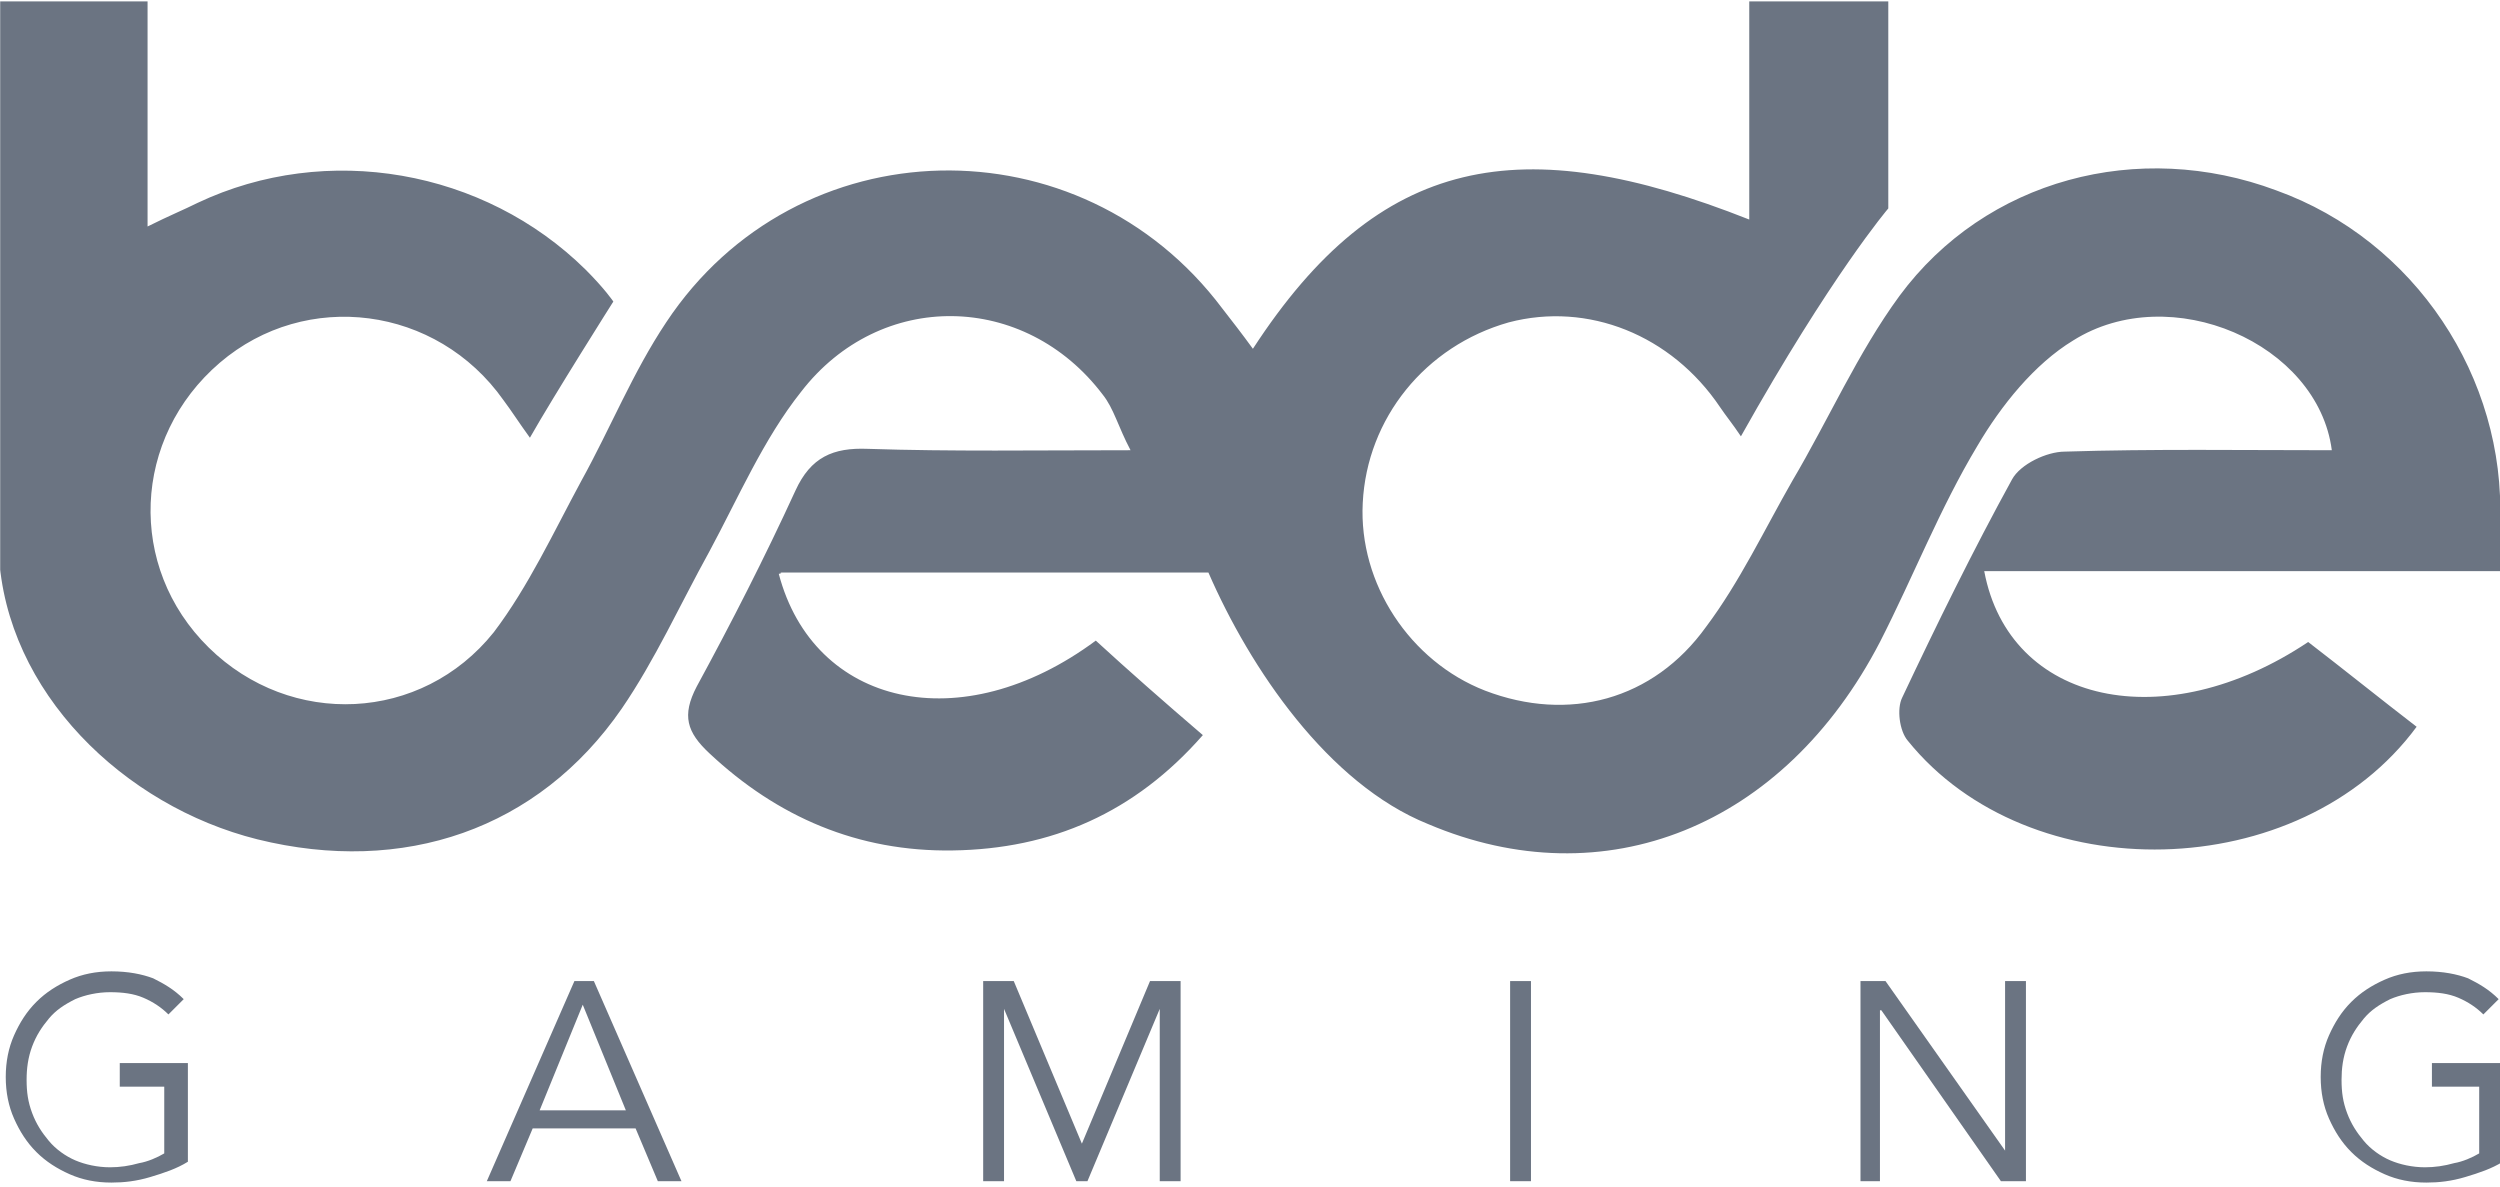
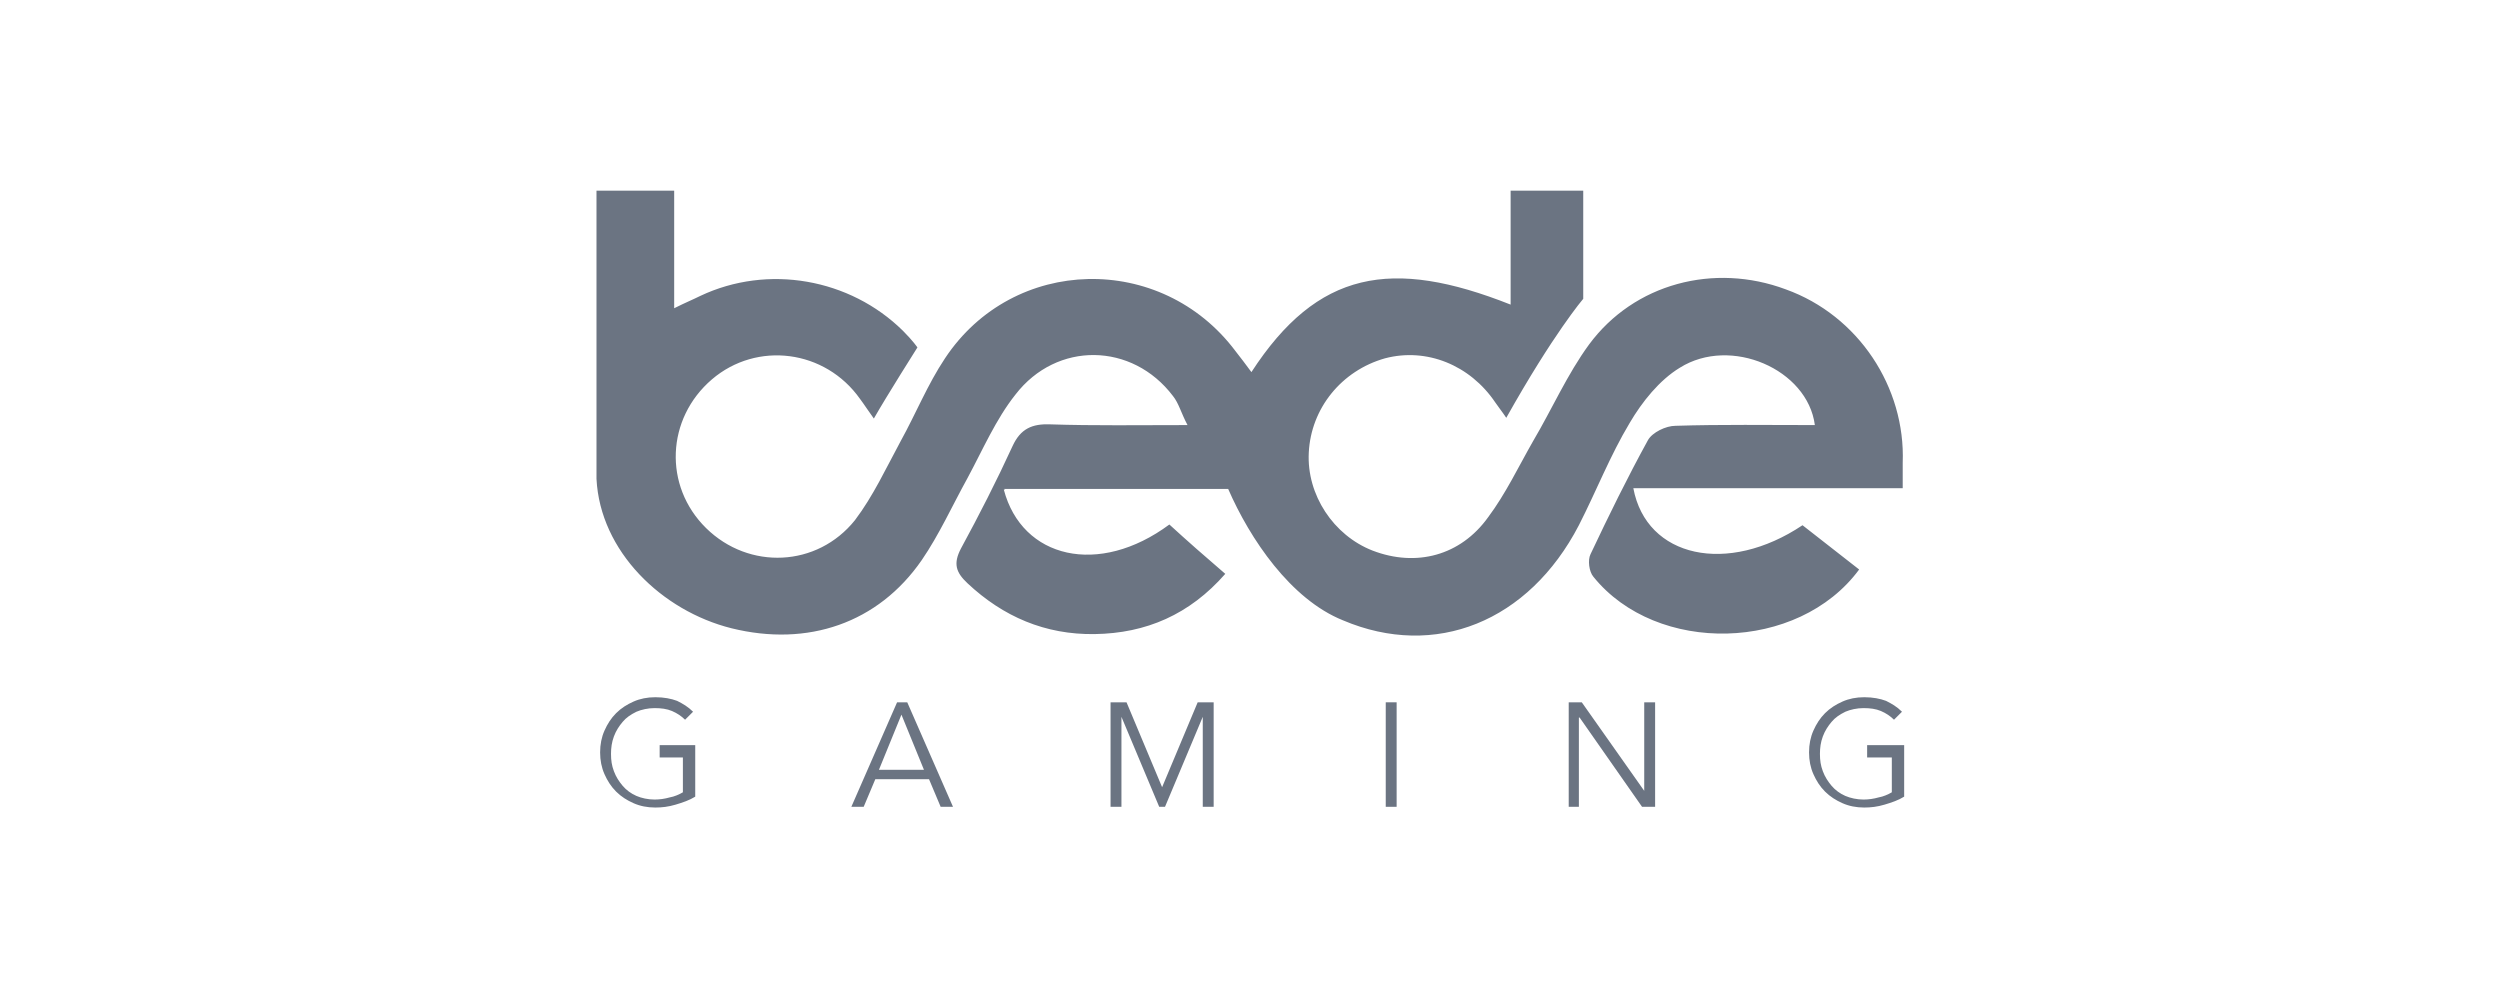
- <svg xmlns="http://www.w3.org/2000/svg" xmlns:xlink="http://www.w3.org/1999/xlink" version="1.1" id="Layer_1" x="0px" y="0px" width="179.9px" height="85.4px" viewBox="0 0 179.9 85.4" enable-background="new 0 0 179.9 85.4" xml:space="preserve">
-   <symbol id="_x2E_logo-bede" viewBox="-89.9 -42.7 179.8 85.4">
+ <svg xmlns="http://www.w3.org/2000/svg" xmlns:xlink="http://www.w3.org/1999/xlink" version="1.1" id="Layer_1" x="0px" y="0px" width="343.9px" height="137.3px" viewBox="-591 146.9 343.9 137.3" enable-background="new -591 146.9 343.9 137.3" xml:space="preserve">
+   <symbol id="_x2E_logo-bede" viewBox="-90 -42.5 180.1 85">
    <g>
-       <path fill="#6B7482" d="M73.8,29c-9.9,3.7-20.9,0.8-27.1-7.6c-3-4.1-5.1-8.9-7.7-13.3c-2-3.5-3.8-7.3-6.2-10.5    C29-7.7,22.9-9.3,16.9-7C11.5-4.9,7.8,0.7,8.1,6.5c0.3,6.1,4.5,11.3,10.5,13c5.7,1.5,11.7-0.9,15.2-6.1c0.4-0.6,0.9-1.2,1.5-2.1    c6.5,11.6,10.6,16.4,10.6,16.4v14.9h-10V26.9c-16.4,6.5-26.6,4.7-35.7-9.3c-0.8,1.1-1.5,2-2.2,2.9c-10.2,13.6-30.6,13.2-40-1    c-2.4-3.6-4-7.6-6.1-11.4c-2-3.7-3.8-7.6-6.3-10.9C-59.6-9.3-69-9.7-74.9-3.9c-5.9,5.8-5.5,15.1,0.8,20.5    c6.2,5.3,15.6,4.1,20.4-2.7c0.6-0.8,1.1-1.6,1.9-2.7c1.7,3,6,9.8,6,9.8s-0.6,0.9-2,2.3c-7.3,7.2-18.6,9.2-27.9,4.8    c-1-0.5-2-0.9-3.6-1.7v16.2h-10.7V2.9c0.5-10,9-18.2,18.6-20.6c10.5-2.6,20.2,0.7,26.2,9.4c2.4,3.5,4.2,7.5,6.3,11.3    c2.1,3.9,3.9,8.1,6.6,11.5c5.7,7.4,16.1,7.2,21.7-0.2c0.8-1,1.1-2.3,2-4c-6.8,0-12.9-0.1-18.9,0.1c-2.5,0.1-4.1-0.6-5.2-3    c-2.2-4.8-4.6-9.5-7.1-14.1c-1.1-2.1-0.7-3.3,0.9-4.8c4.9-4.6,10.7-7.1,17.5-7c7.1,0.1,13.1,2.7,18,8.3c-2.8,2.4-5.3,4.6-7.7,6.8    c-9.7-7.2-20.3-4.7-22.8,4.8c0.4,0.1,0,0.1,0,0.1H-3c3-6.9,8.6-15.2,15.8-18.1C25.5-22,38.4-16.8,45.3-3.5c2.4,4.7,4.3,9.6,7,14.1    c1.7,2.9,4.1,5.9,6.9,7.6c7,4.4,17.6-0.2,18.6-7.9c-6.4,0-12.9,0.1-19.2-0.1c-1.3,0-3.2-0.9-3.8-2C52,3.1,49.4-2.2,46.9-7.5    c-0.4-0.8-0.2-2.4,0.4-3.1C56-21.4,75.5-21,83.9-9.6c-2.6,2-5.2,4.1-7.8,6.1C65.8-10.4,54.6-8,52.8,1.6c1.3,0,2.6,0,3.8,0    c9.8,0,33.3,0,33.3,0l0,3.5C90.3,15.5,83.8,25.4,73.8,29z" />
-       <path fill="#6B7482" d="M-81.5-35.5h3.4v-4.8c-0.5-0.3-1.2-0.6-1.8-0.7c-0.7-0.2-1.4-0.3-2.1-0.3c-0.9,0-1.8,0.2-2.5,0.5    c-0.7,0.3-1.4,0.8-1.9,1.4c-0.5,0.6-0.9,1.2-1.2,2c-0.3,0.8-0.4,1.5-0.4,2.4c0,0.8,0.1,1.6,0.4,2.4c0.3,0.8,0.7,1.4,1.2,2    c0.5,0.6,1.1,1,1.9,1.4c0.7,0.3,1.6,0.5,2.5,0.5c0.9,0,1.7-0.1,2.4-0.4c0.7-0.3,1.3-0.7,1.8-1.2l1.1,1.1c-0.7,0.7-1.4,1.1-2.2,1.5    c-0.8,0.3-1.8,0.5-3,0.5c-1.1,0-2.1-0.2-3-0.6c-0.9-0.4-1.7-0.9-2.4-1.6c-0.7-0.7-1.2-1.5-1.6-2.4c-0.4-0.9-0.6-1.9-0.6-3    c0-1.1,0.2-2.1,0.6-3c0.4-0.9,0.9-1.7,1.6-2.4c0.7-0.7,1.5-1.2,2.4-1.6c0.9-0.4,1.9-0.6,3-0.6c0.9,0,1.8,0.1,2.8,0.4    c1,0.3,1.9,0.6,2.7,1.1v7.1h-4.9V-35.5z" />
-       <path fill="#6B7482" d="M-48.6-27.9l-6.3-14.4h1.7l1.6,3.8h7.4l1.6-3.8h1.7l-6.3,14.4H-48.6z M-51.1-37.2l3.1,7.6l3.1-7.6H-51.1z" />
-       <polygon fill="#6B7482" points="-12.1,-39.6 -17,-27.9 -19.2,-27.9 -19.2,-42.3 -17.7,-42.3 -17.7,-29.9 -17.7,-29.9 -12.5,-42.3     -11.7,-42.3 -6.5,-29.9 -6.5,-29.9 -6.5,-42.3 -5,-42.3 -5,-27.9 -7.2,-27.9   " />
-       <polygon fill="#6B7482" points="18.7,-42.3 20.2,-42.3 20.2,-27.9 18.7,-27.9   " />
-       <polygon fill="#6B7482" points="54.3,-40.1 54.3,-40.1 45.7,-27.9 43.9,-27.9 43.9,-42.3 45.3,-42.3 45.3,-30 45.4,-30 54,-42.3     55.8,-42.3 55.8,-27.9 54.3,-27.9   " />
-       <path fill="#6B7482" d="M85-35.5h3.4v-4.8c-0.5-0.3-1.2-0.6-1.8-0.7c-0.7-0.2-1.4-0.3-2.1-0.3c-0.9,0-1.8,0.2-2.5,0.5    c-0.7,0.3-1.4,0.8-1.9,1.4c-0.5,0.6-0.9,1.2-1.2,2c-0.3,0.8-0.4,1.5-0.4,2.4c0,0.8,0.1,1.6,0.4,2.4c0.3,0.8,0.7,1.4,1.2,2    c0.5,0.6,1.1,1,1.9,1.4c0.7,0.3,1.6,0.5,2.5,0.5c0.9,0,1.7-0.1,2.4-0.4c0.7-0.3,1.3-0.7,1.8-1.2l1.1,1.1c-0.7,0.7-1.4,1.1-2.2,1.5    c-0.8,0.3-1.8,0.5-3,0.5c-1.1,0-2.1-0.2-3-0.6c-0.9-0.4-1.7-0.9-2.4-1.6c-0.7-0.7-1.2-1.5-1.6-2.4c-0.4-0.9-0.6-1.9-0.6-3    c0-1.1,0.2-2.1,0.6-3c0.4-0.9,0.9-1.7,1.6-2.4c0.7-0.7,1.5-1.2,2.4-1.6c0.9-0.4,1.9-0.6,3-0.6c0.9,0,1.8,0.1,2.8,0.4    c1,0.3,1.9,0.6,2.7,1.1v7.1H85V-35.5z" />
+       <path fill="#6B7482" d="M73.8,28.9c-9.9,3.7-20.9,0.8-27.1-7.6c-3-4.1-5.1-8.9-7.7-13.3c-2-3.5-3.8-7.3-6.2-10.5    C29-7.8,22.9-9.4,16.9-7.1C11.5-5,7.8,0.6,8.1,6.4c0.3,6.1,4.5,11.3,10.5,13c5.7,1.5,11.7-0.9,15.2-6.1c0.4-0.6,0.9-1.2,1.5-2.1    c6.5,11.6,10.6,16.4,10.6,16.4v14.9h-10V26.8c-16.4,6.5-26.6,4.7-35.7-9.3c-0.8,1.1-1.5,2-2.2,2.9c-10.2,13.6-30.6,13.2-40-1    c-2.4-3.6-4-7.6-6.1-11.4c-2-3.7-3.8-7.6-6.3-10.9C-59.6-9.4-69-9.8-74.9-4s-5.5,15.1,0.8,20.5c6.2,5.3,15.6,4.1,20.4-2.7    c0.6-0.8,1.1-1.6,1.9-2.7c1.7,3,6,9.8,6,9.8s-0.6,0.9-2,2.3c-7.3,7.2-18.6,9.2-27.9,4.8c-1-0.5-2-0.9-3.6-1.7v16.2H-90V2.8    c0.5-10,9-18.2,18.6-20.6c10.5-2.6,20.2,0.7,26.2,9.4c2.4,3.5,4.2,7.5,6.3,11.3c2.1,3.9,3.9,8.1,6.6,11.5    c5.7,7.4,16.1,7.2,21.7-0.2c0.8-1,1.1-2.3,2-4c-6.8,0-12.9-0.1-18.9,0.1c-2.5,0.1-4.1-0.6-5.2-3c-2.2-4.8-4.6-9.5-7.1-14.1    c-1.1-2.1-0.7-3.3,0.9-4.8c4.9-4.6,10.7-7.1,17.5-7c7.1,0.1,13.1,2.7,18,8.3c-2.8,2.4-5.3,4.6-7.7,6.8c-9.7-7.2-20.3-4.7-22.8,4.8    c0.4,0.1,0,0.1,0,0.1H-3c3-6.9,8.6-15.2,15.8-18.1c12.7-5.4,25.6-0.2,32.5,13.1c2.4,4.7,4.3,9.6,7,14.1c1.7,2.9,4.1,5.9,6.9,7.6    c7,4.4,17.6-0.2,18.6-7.9c-6.4,0-12.9,0.1-19.2-0.1c-1.3,0-3.2-0.9-3.8-2C52,3,49.4-2.3,46.9-7.6c-0.4-0.8-0.2-2.4,0.4-3.1    c8.7-10.8,28.2-10.4,36.6,1c-2.6,2-5.2,4.1-7.8,6.1c-10.3-6.9-21.5-4.5-23.3,5.1c1.3,0,2.6,0,3.8,0c9.8,0,33.3,0,33.3,0V5    C90.3,15.4,83.8,25.3,73.8,28.9z" />
+       <path fill="#6B7482" d="M-81.5-35.6h3.4v-4.8c-0.5-0.3-1.2-0.6-1.8-0.7c-0.7-0.2-1.4-0.3-2.1-0.3c-0.9,0-1.8,0.2-2.5,0.5    s-1.4,0.8-1.9,1.4c-0.5,0.6-0.9,1.2-1.2,2c-0.3,0.8-0.4,1.5-0.4,2.4c0,0.8,0.1,1.6,0.4,2.4c0.3,0.8,0.7,1.4,1.2,2s1.1,1,1.9,1.4    c0.7,0.3,1.6,0.5,2.5,0.5s1.7-0.1,2.4-0.4c0.7-0.3,1.3-0.7,1.8-1.2l1.1,1.1c-0.7,0.7-1.4,1.1-2.2,1.5c-0.8,0.3-1.8,0.5-3,0.5    c-1.1,0-2.1-0.2-3-0.6s-1.7-0.9-2.4-1.6c-0.7-0.7-1.2-1.5-1.6-2.4c-0.4-0.9-0.6-1.9-0.6-3s0.2-2.1,0.6-3s0.9-1.7,1.6-2.4    s1.5-1.2,2.4-1.6c0.9-0.4,1.9-0.6,3-0.6c0.9,0,1.8,0.1,2.8,0.4c1,0.3,1.9,0.6,2.7,1.1v7.1h-4.9v-1.7H-81.5z" />
+       <path fill="#6B7482" d="M-48.6-28l-6.3-14.4h1.7l1.6,3.8h7.4l1.6-3.8h1.7L-47.2-28H-48.6z M-51.1-37.3l3.1,7.6l3.1-7.6H-51.1z" />
+       <polygon fill="#6B7482" points="-12.1,-39.7 -17,-28 -19.2,-28 -19.2,-42.4 -17.7,-42.4 -17.7,-30 -17.7,-30 -12.5,-42.4     -11.7,-42.4 -6.5,-30 -6.5,-30 -6.5,-42.4 -5,-42.4 -5,-28 -7.2,-28   " />
+       <polygon fill="#6B7482" points="18.7,-42.4 20.2,-42.4 20.2,-28 18.7,-28   " />
+       <polygon fill="#6B7482" points="54.3,-40.2 54.3,-40.2 45.7,-28 43.9,-28 43.9,-42.4 45.3,-42.4 45.3,-30.1 45.4,-30.1 54,-42.4     55.8,-42.4 55.8,-28 54.3,-28   " />
+       <path fill="#6B7482" d="M85-35.6h3.4v-4.8c-0.5-0.3-1.2-0.6-1.8-0.7c-0.7-0.2-1.4-0.3-2.1-0.3c-0.9,0-1.8,0.2-2.5,0.5    s-1.4,0.8-1.9,1.4c-0.5,0.6-0.9,1.2-1.2,2c-0.3,0.8-0.4,1.5-0.4,2.4c0,0.8,0.1,1.6,0.4,2.4c0.3,0.8,0.7,1.4,1.2,2s1.1,1,1.9,1.4    c0.7,0.3,1.6,0.5,2.5,0.5s1.7-0.1,2.4-0.4c0.7-0.3,1.3-0.7,1.8-1.2l1.1,1.1c-0.7,0.7-1.4,1.1-2.2,1.5c-0.8,0.3-1.8,0.5-3,0.5    c-1.1,0-2.1-0.2-3-0.6s-1.7-0.9-2.4-1.6c-0.7-0.7-1.2-1.5-1.6-2.4c-0.4-0.9-0.6-1.9-0.6-3s0.2-2.1,0.6-3s0.9-1.7,1.6-2.4    s1.5-1.2,2.4-1.6c0.9-0.4,1.9-0.6,3-0.6c0.9,0,1.8,0.1,2.8,0.4c1,0.3,1.9,0.6,2.7,1.1v7.1H85V-35.6z" />
    </g>
  </symbol>
-   <use xlink:href="#_x2E_logo-bede" width="179.8" height="85.4" id="XMLID_3_" x="-89.9" y="-42.7" transform="matrix(1.0005 0 0 -1 89.9586 42.6984)" overflow="visible" />
+   <use xlink:href="#_x2E_logo-bede" width="180.1" height="85" id="XMLID_3_" x="-90" y="-42.5" transform="matrix(0.9988 0 0 -0.9983 -419.0551 215.5566)" overflow="visible" />
+   <rect x="-591" y="146.9" fill="none" width="343.9" height="137.3" />
</svg>
